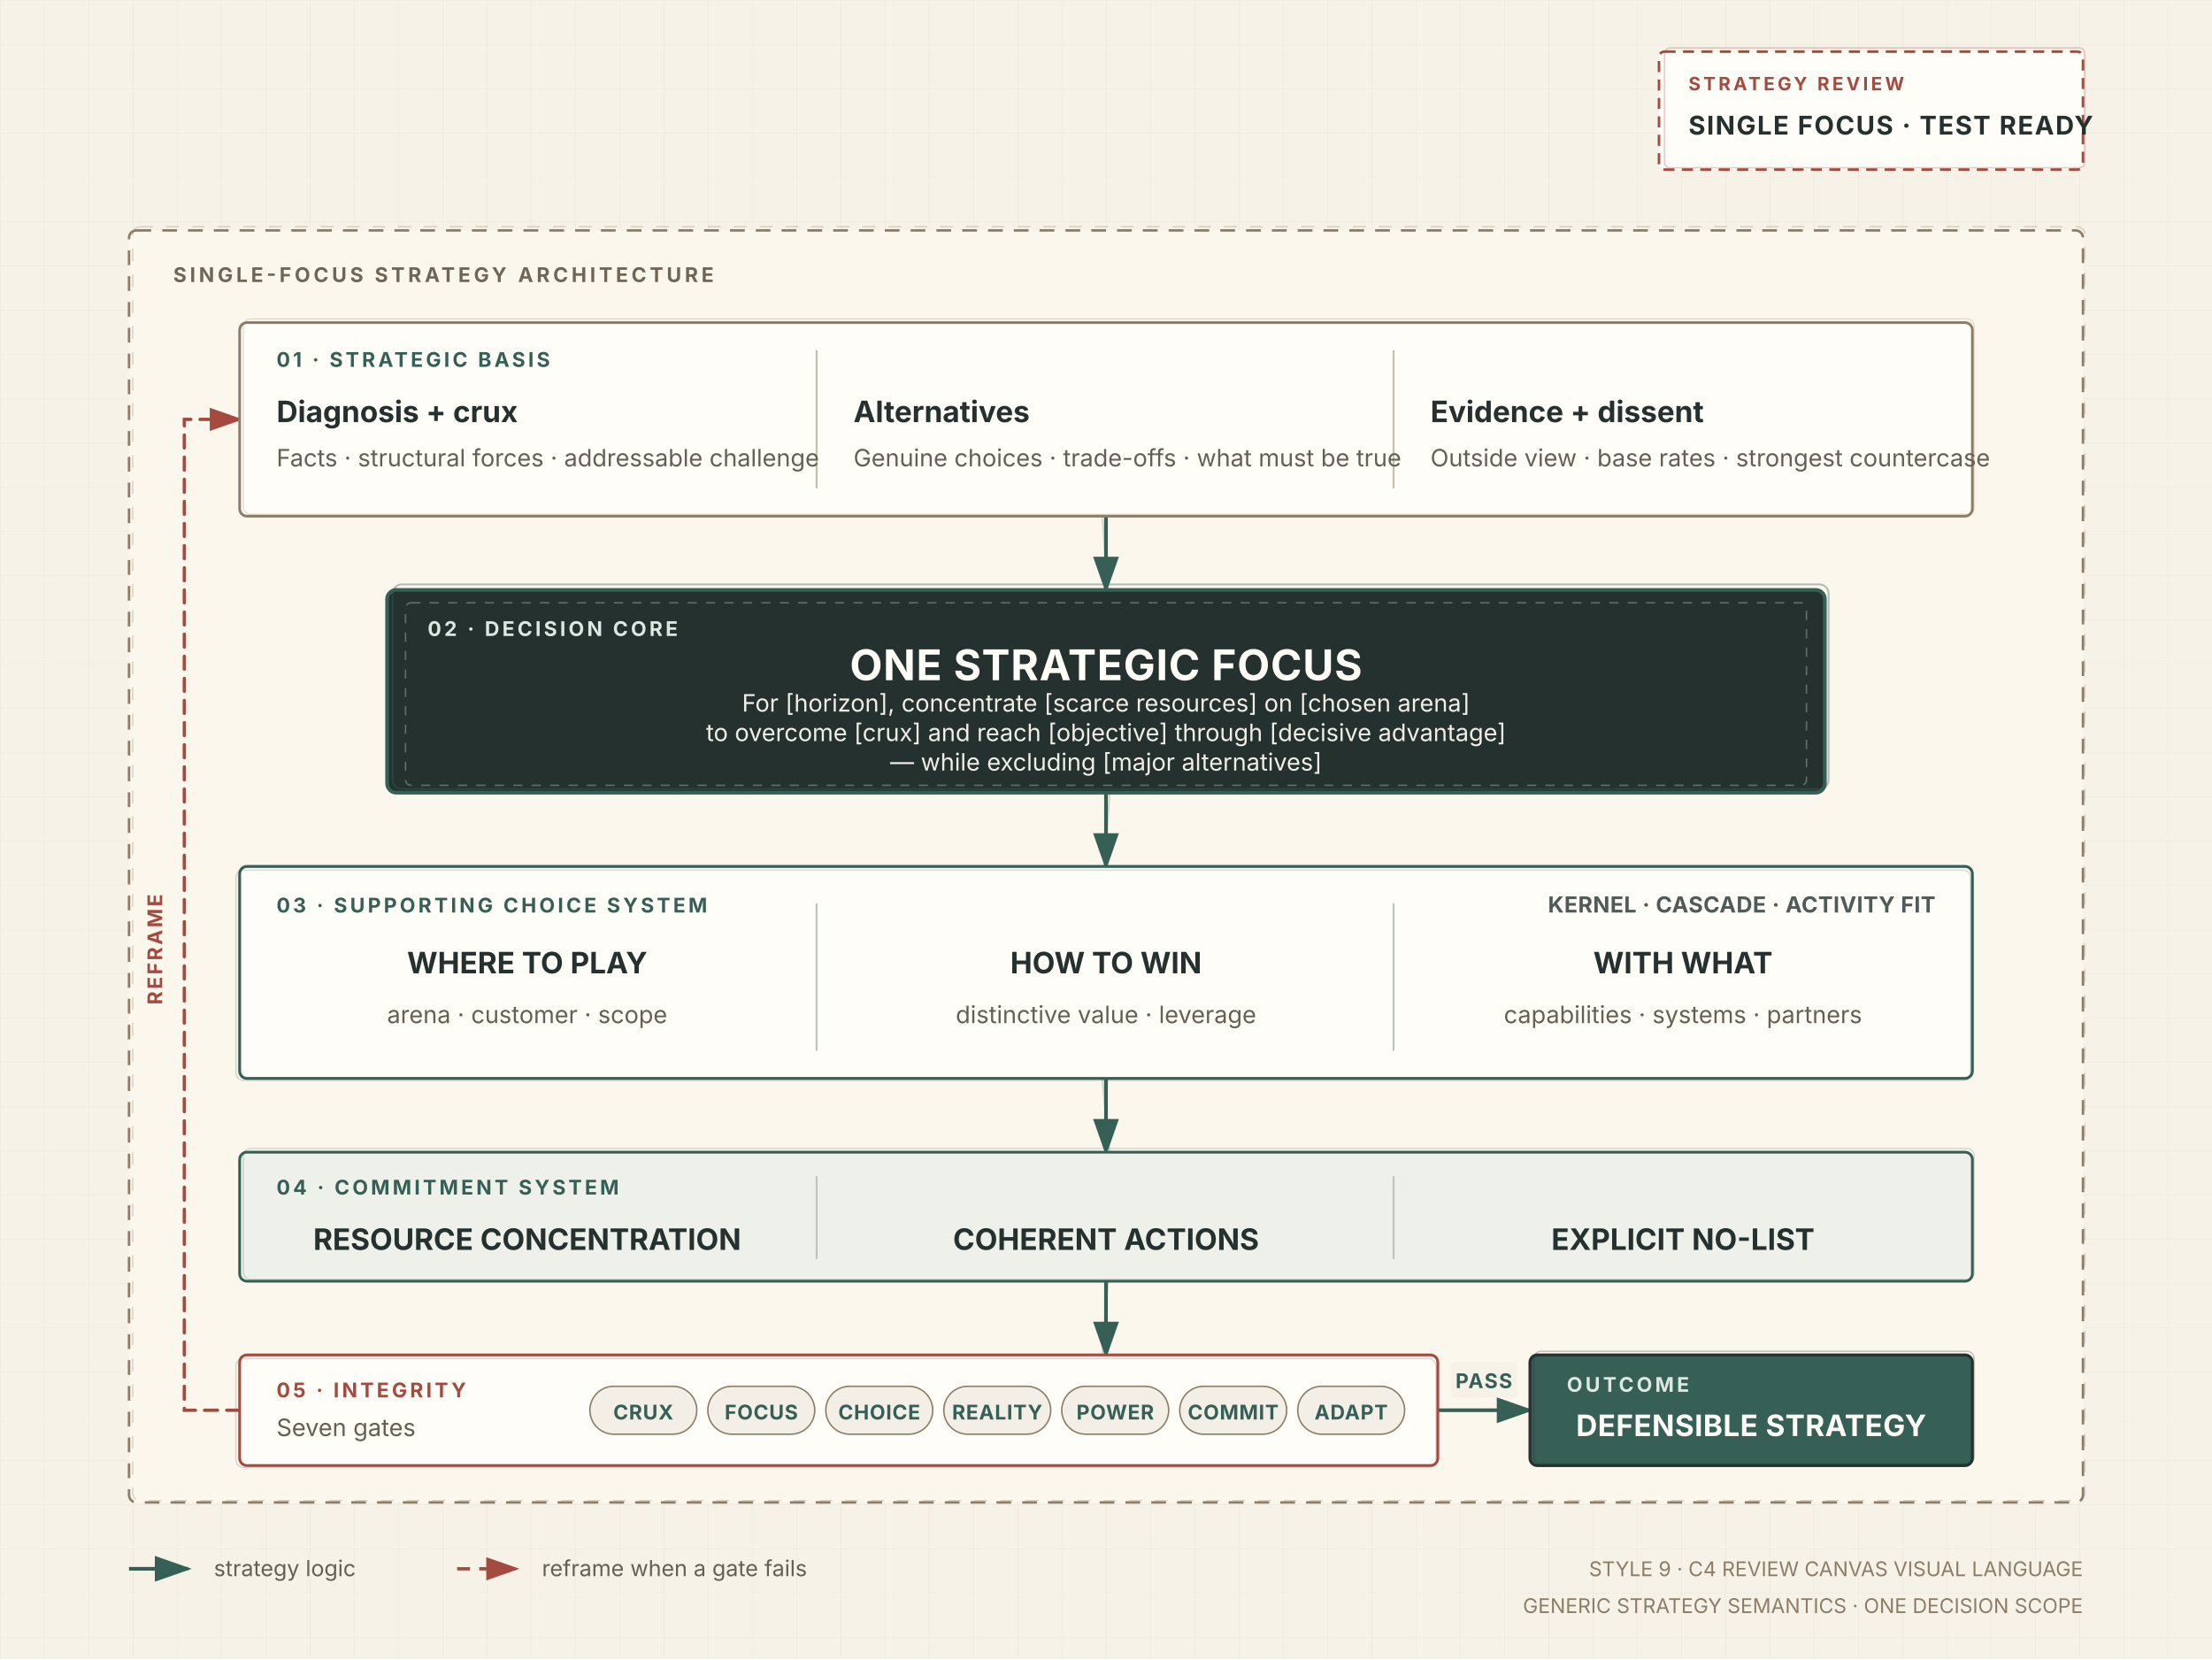
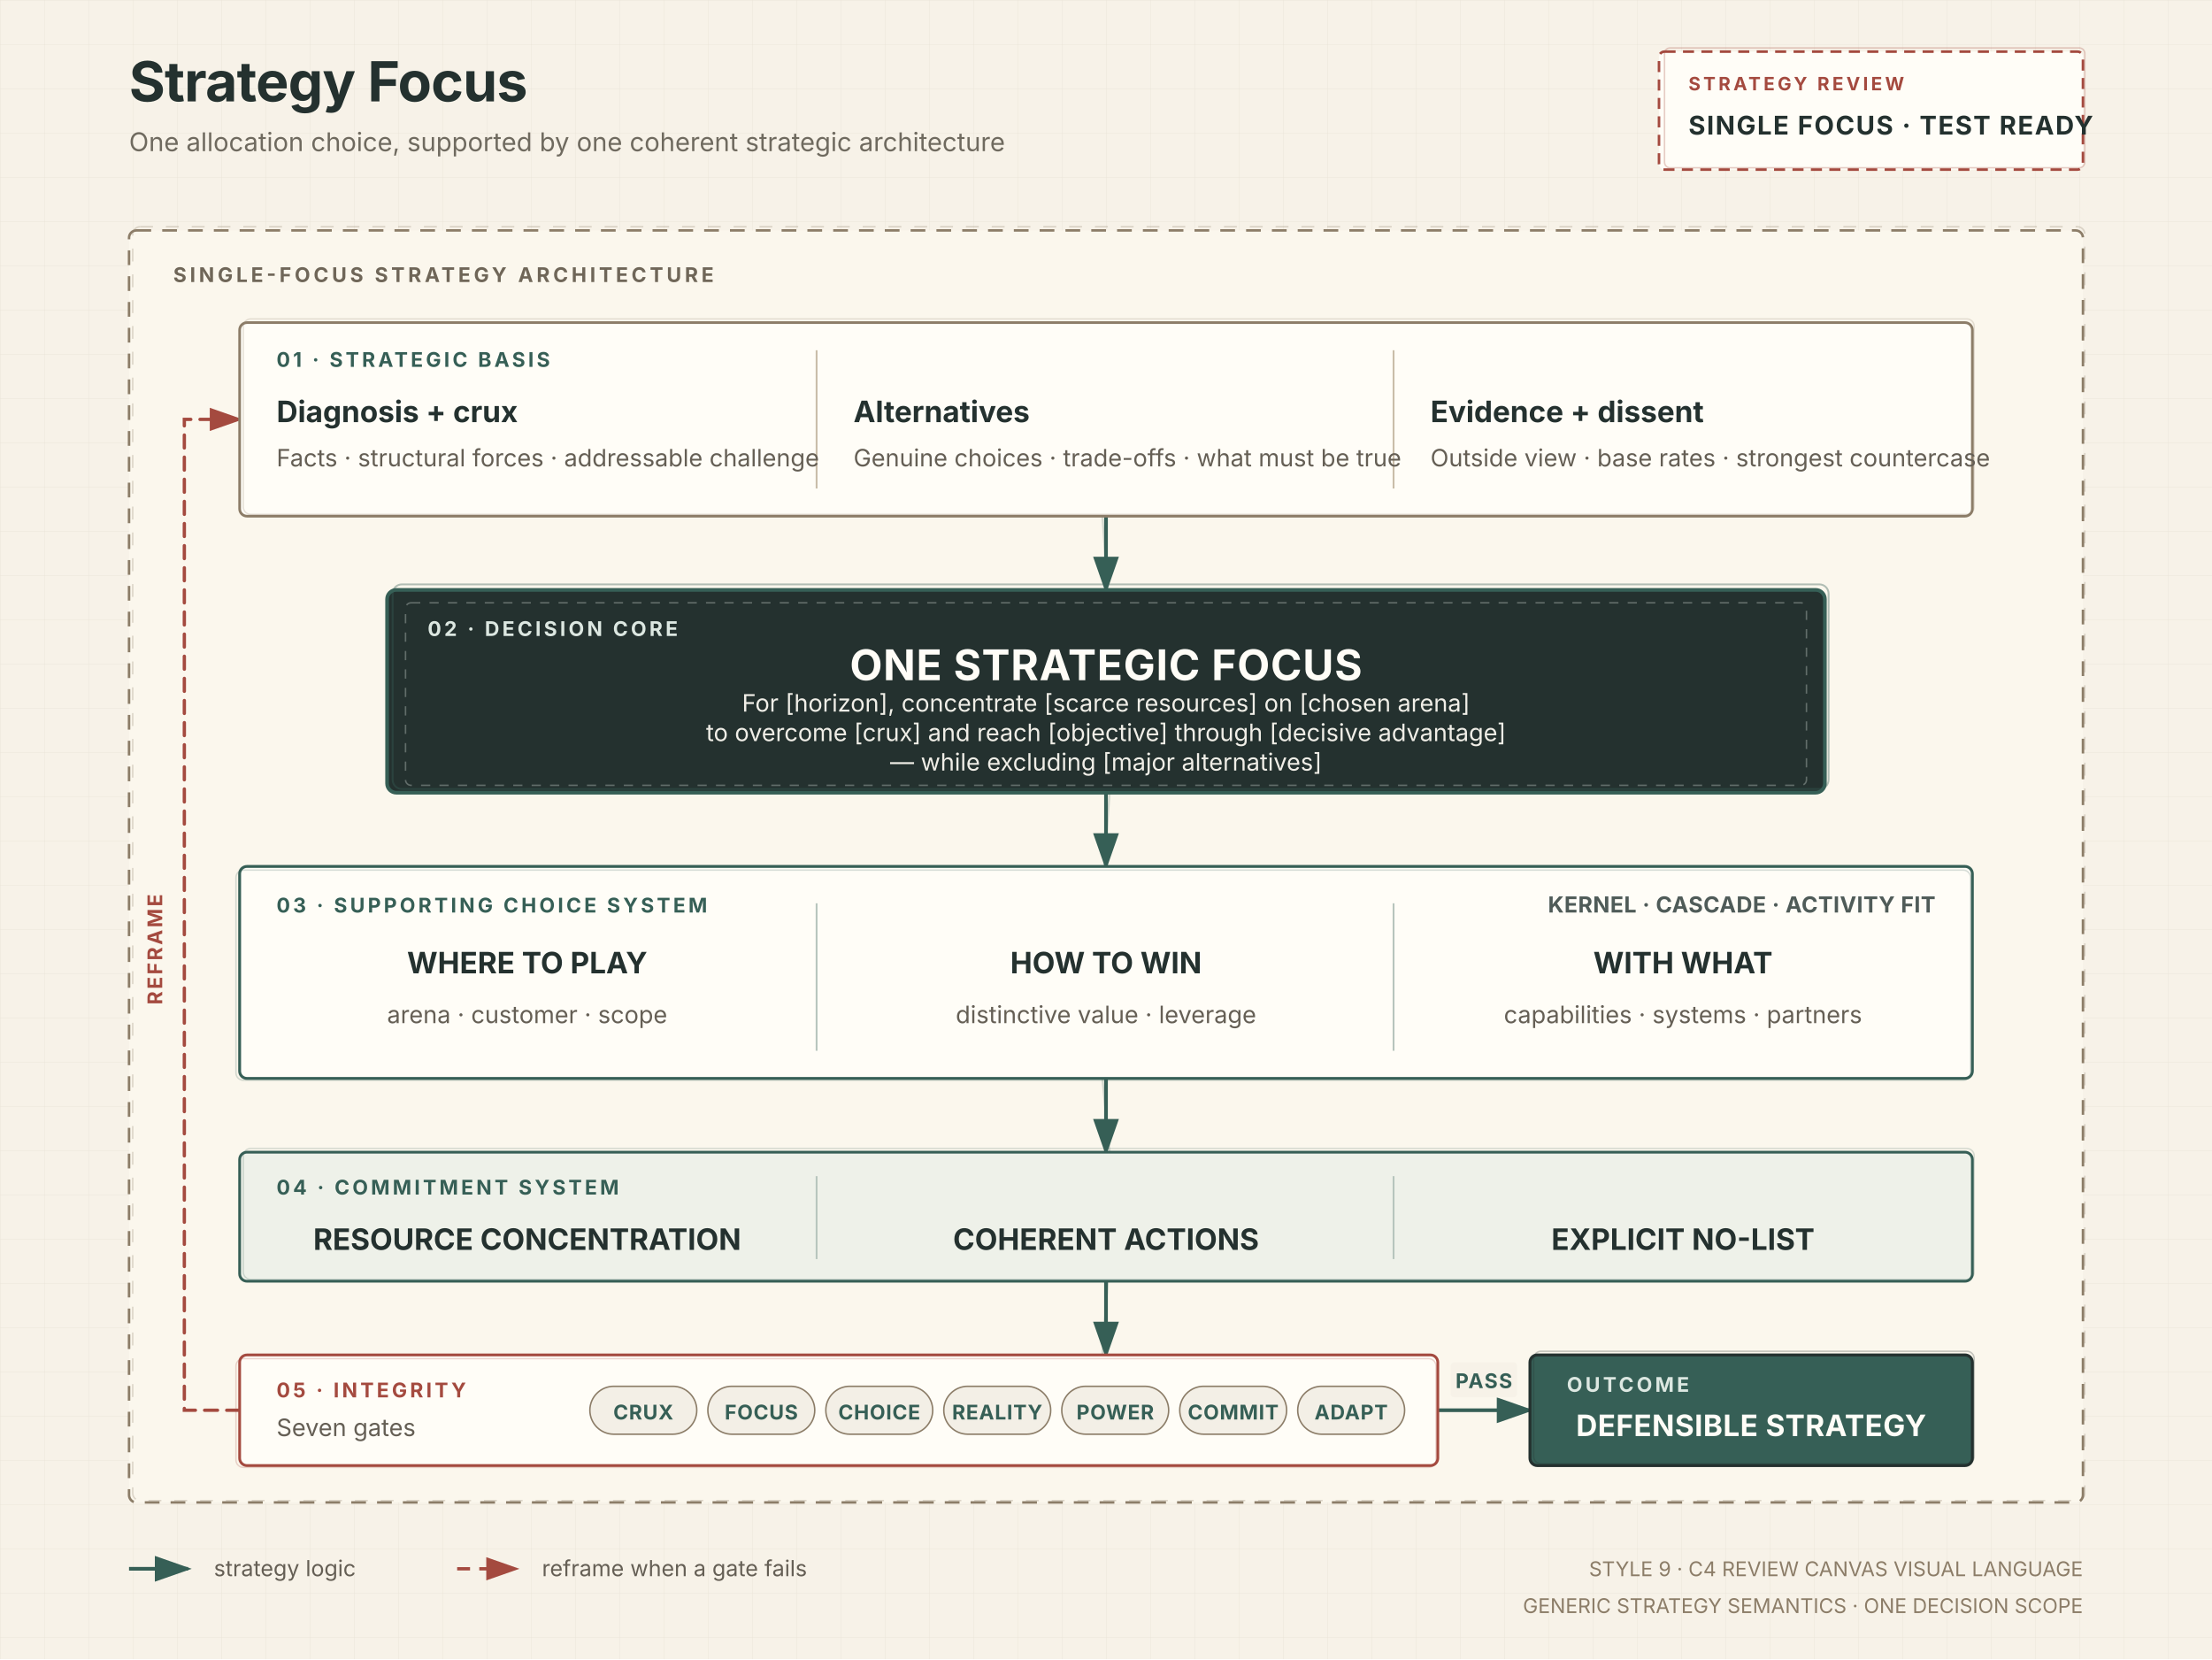
<svg xmlns="http://www.w3.org/2000/svg" viewBox="0 0 1200 900" width="1200" height="900" data-generator="fireworks-tech-graph" data-schema-version="1" data-style-id="9" data-visual-theme="C4 Review Canvas" data-diagram-type="architecture" data-semantic-profile="generic" data-semantic-valid="true" data-quality-profile="showcase" data-max-bends-per-edge="2" data-max-total-bends="8" data-max-route-stretch="1.35" data-max-bridged-crossings="0" data-min-node-gap="40" data-min-container-gutter="20" data-min-label-clearance="4" data-min-segment-length="16">
  <defs>
    <pattern id="paper-grid" width="24" height="24" patternUnits="userSpaceOnUse">
      <path d="M 24 0 L 0 0 0 24" fill="none" stroke="#8c7d68" stroke-width="0.45" opacity="0.12" />
    </pattern>
    <marker id="arrow-primary" markerWidth="10" markerHeight="7" refX="9" refY="3.5" orient="auto">
      <polygon points="0 0, 10 3.5, 0 7" fill="#365f56" />
    </marker>
    <marker id="arrow-review" markerWidth="10" markerHeight="7" refX="9" refY="3.5" orient="auto">
      <polygon points="0 0, 10 3.5, 0 7" fill="#a44a3f" />
    </marker>
    <style>
      text { font-family: Avenir, 'Avenir Next', Inter, -apple-system, BlinkMacSystemFont, 'Segoe UI', sans-serif; }
      .title { font-size: 30px; font-weight: 650; fill: #24312f; letter-spacing: -0.35px; }
      .subtitle { font-size: 14px; font-weight: 400; fill: #6f6a5f; }
      .boundary-label { font-size: 11px; font-weight: 700; fill: #6f6658; letter-spacing: 1.8px; }
      .type { font-size: 11px; font-weight: 750; fill: #365f56; letter-spacing: 1.55px; }
      .type-light { font-size: 11px; font-weight: 750; fill: #dce7e1; letter-spacing: 1.55px; }
      .card-title { font-size: 16px; font-weight: 650; fill: #24312f; }
      .card-copy { font-size: 13px; font-weight: 400; fill: #655f55; }
      .focus-title { font-size: 23px; font-weight: 680; fill: #fffdf7; letter-spacing: 0.4px; }
      .focus-copy { font-size: 13px; font-weight: 420; fill: #f0eee7; }
      .micro { font-size: 12px; font-weight: 650; fill: #4f5b58; letter-spacing: 0.2px; }
      .gate { font-size: 11px; font-weight: 720; fill: #365f56; letter-spacing: 0.35px; }
      .outcome { font-size: 16px; font-weight: 680; fill: #fffdf7; letter-spacing: 0.2px; }
      .stamp-kicker { font-size: 10px; font-weight: 750; fill: #a44a3f; letter-spacing: 1.55px; }
      .stamp-main { font-size: 14px; font-weight: 720; fill: #24312f; letter-spacing: 0.75px; }
      .edge-label { font-size: 11px; font-weight: 750; fill: #365f56; letter-spacing: 0.7px; }
      .feedback-label { font-size: 11px; font-weight: 750; fill: #a44a3f; letter-spacing: 1.2px; }
      .legend { font-size: 12px; font-weight: 430; fill: #655f55; }
      .footnote { font-size: 11px; font-weight: 430; fill: #8c7d68; }
    </style>
  </defs>
  <rect data-graph-role="background" width="1200" height="900" fill="#f7f2e8" />
  <rect data-graph-role="decoration" width="1200" height="900" fill="url(#paper-grid)" />
+   <g id="title-block" data-graph-role="reserved" data-reserved-kind="title" data-graph-bounds="70,28,760,91">
+     <text x="70" y="55" class="title">Strategy Focus</text>
+     <text x="70" y="82" class="subtitle">One allocation choice, supported by one coherent strategic architecture</text>
+   </g>
  <g id="review-stamp" data-graph-role="reserved" data-reserved-kind="stamp" data-graph-bounds="900,28,1130,92">
    <rect x="900" y="28" width="230" height="64" rx="3" fill="#fffdf7" stroke="#a44a3f" stroke-width="1.4" stroke-dasharray="6 4" />
    <rect data-graph-role="decoration" data-owner="review-stamp" x="903" y="26" width="228" height="65" rx="3" fill="none" stroke="#a44a3f" stroke-width="0.8" opacity="0.28" />
    <text x="916" y="49" class="stamp-kicker">STRATEGY REVIEW</text>
    <text x="916" y="73" class="stamp-main">SINGLE FOCUS · TEST READY</text>
  </g>
  <g id="strategy-canvas" data-graph-role="container" data-container-id="strategy-canvas" data-semantic-role="boundary" data-graph-bounds="70,125,1130,815">
    <rect x="70" y="125" width="1060" height="690" rx="4" fill="#fbf7ed" stroke="#8c7d68" stroke-width="1.35" stroke-dasharray="8 6" />
    <rect data-graph-role="decoration" data-owner="strategy-canvas" x="72" y="123" width="1059" height="691" rx="4" fill="none" stroke="#8c7d68" stroke-width="0.8" stroke-dasharray="7 7" opacity="0.28" />
    <text x="94" y="153" class="boundary-label">SINGLE-FOCUS STRATEGY ARCHITECTURE</text>
    <rect id="strategy-canvas-header" data-graph-role="reserved" data-reserved-kind="container-header" x="88" y="136" width="320" height="26" fill="none" stroke="none" />
  </g>
  <path data-graph-role="decoration" data-owner="basis-focus" d="M 598,280 L 601,320" fill="none" stroke="#365f56" stroke-width="1.1" opacity="0.20" />
  <path data-graph-role="decoration" data-owner="focus-choices" d="M 602,430 L 599,470" fill="none" stroke="#365f56" stroke-width="1.1" opacity="0.20" />
  <path data-graph-role="decoration" data-owner="choices-commitment" d="M 598,585 L 602,625" fill="none" stroke="#365f56" stroke-width="1.1" opacity="0.20" />
  <path data-graph-role="decoration" data-owner="commitment-integrity" d="M 601,695 L 598,735" fill="none" stroke="#365f56" stroke-width="1.1" opacity="0.20" />
  <path id="basis-focus" data-graph-role="edge" data-edge-id="basis-focus" data-source="basis" data-target="focus" data-edge-kind="flow" data-flow="control" data-bends="0" data-route-stretch="1" data-bridges="" d="M 600,280 L 600,320" fill="none" stroke="#365f56" stroke-width="2" stroke-linecap="round" marker-end="url(#arrow-primary)" />
  <path id="focus-choices" data-graph-role="edge" data-edge-id="focus-choices" data-source="focus" data-target="choices" data-edge-kind="flow" data-flow="control" data-bends="0" data-route-stretch="1" data-bridges="" d="M 600,430 L 600,470" fill="none" stroke="#365f56" stroke-width="2" stroke-linecap="round" marker-end="url(#arrow-primary)" />
  <path id="choices-commitment" data-graph-role="edge" data-edge-id="choices-commitment" data-source="choices" data-target="commitment" data-edge-kind="flow" data-flow="control" data-bends="0" data-route-stretch="1" data-bridges="" d="M 600,585 L 600,625" fill="none" stroke="#365f56" stroke-width="2" stroke-linecap="round" marker-end="url(#arrow-primary)" />
  <path id="commitment-integrity" data-graph-role="edge" data-edge-id="commitment-integrity" data-source="commitment" data-target="integrity" data-edge-kind="flow" data-flow="control" data-bends="0" data-route-stretch="1" data-bridges="" d="M 600,695 L 600,735" fill="none" stroke="#365f56" stroke-width="2" stroke-linecap="round" marker-end="url(#arrow-primary)" />
  <path id="integrity-outcome" data-graph-role="edge" data-edge-id="integrity-outcome" data-source="integrity" data-target="outcome" data-edge-kind="flow" data-flow="control" data-bends="0" data-route-stretch="1" data-bridges="" d="M 780,765 L 830,765" fill="none" stroke="#365f56" stroke-width="2" stroke-linecap="round" marker-end="url(#arrow-primary)" />
  <path id="integrity-reframe" data-graph-role="edge" data-edge-id="integrity-reframe" data-source="integrity" data-target="basis" data-edge-kind="flow" data-flow="feedback" data-bends="2" data-route-stretch="1.32" data-bridges="" d="M 130,765 L 100,765 L 100,227.5 L 130,227.5" fill="none" stroke="#a44a3f" stroke-width="1.8" stroke-dasharray="7 5" stroke-linecap="round" marker-end="url(#arrow-review)" />
  <g id="node-basis" data-graph-role="node" data-node-id="basis" data-semantic-role="rect" data-parent="strategy-canvas" data-graph-bounds="130,175,1070,280">
    <rect x="130" y="175" width="940" height="105" rx="4" fill="#fffdf7" stroke="#8c7d68" stroke-width="1.45" />
    <rect data-graph-role="decoration" data-owner="node-basis" x="132" y="173" width="939" height="106" rx="4" fill="none" stroke="#8c7d68" stroke-width="0.75" opacity="0.22" />
    <line x1="443" y1="190" x2="443" y2="265" stroke="#c9bda9" stroke-width="1" />
    <line x1="756" y1="190" x2="756" y2="265" stroke="#c9bda9" stroke-width="1" />
    <text x="150" y="199" class="type">01 · STRATEGIC BASIS</text>
    <text x="150" y="229" class="card-title">Diagnosis + crux</text>
    <text x="150" y="253" class="card-copy">Facts · structural forces · addressable challenge</text>
    <text x="463" y="229" class="card-title">Alternatives</text>
    <text x="463" y="253" class="card-copy">Genuine choices · trade-offs · what must be true</text>
    <text x="776" y="229" class="card-title">Evidence + dissent</text>
    <text x="776" y="253" class="card-copy">Outside view · base rates · strongest countercase</text>
  </g>
  <g id="node-focus" data-graph-role="node" data-node-id="focus" data-semantic-role="double_rect" data-parent="strategy-canvas" data-graph-bounds="210,320,990,430">
    <rect x="210" y="320" width="780" height="110" rx="5" fill="#24312f" stroke="#365f56" stroke-width="2" />
    <rect data-graph-role="decoration" data-owner="node-focus" x="213" y="317" width="779" height="111" rx="5" fill="none" stroke="#365f56" stroke-width="1" opacity="0.38" />
    <rect x="220" y="327" width="760" height="99" rx="3" fill="none" stroke="#d8e2dc" stroke-width="0.8" stroke-dasharray="5 5" opacity="0.34" />
    <text x="232" y="345" class="type-light">02 · DECISION CORE</text>
    <text x="600" y="369" text-anchor="middle" class="focus-title">ONE STRATEGIC FOCUS</text>
    <text x="600" y="386" text-anchor="middle" class="focus-copy">For [horizon], concentrate [scarce resources] on [chosen arena]</text>
    <text x="600" y="402" text-anchor="middle" class="focus-copy">to overcome [crux] and reach [objective] through [decisive advantage]</text>
    <text x="600" y="418" text-anchor="middle" class="focus-copy">— while excluding [major alternatives]</text>
  </g>
  <g id="node-choices" data-graph-role="node" data-node-id="choices" data-semantic-role="rect" data-parent="strategy-canvas" data-graph-bounds="130,470,1070,585">
    <rect x="130" y="470" width="940" height="115" rx="4" fill="#fffdf7" stroke="#365f56" stroke-width="1.55" />
    <rect data-graph-role="decoration" data-owner="node-choices" x="128" y="472" width="941" height="114" rx="4" fill="none" stroke="#365f56" stroke-width="0.8" opacity="0.20" />
    <line x1="443" y1="490" x2="443" y2="570" stroke="#b7c5bd" stroke-width="1" />
    <line x1="756" y1="490" x2="756" y2="570" stroke="#b7c5bd" stroke-width="1" />
    <text x="150" y="495" class="type">03 · SUPPORTING CHOICE SYSTEM</text>
    <text x="1050" y="495" text-anchor="end" class="micro">KERNEL · CASCADE · ACTIVITY FIT</text>
    <text x="286" y="528" text-anchor="middle" class="card-title">WHERE TO PLAY</text>
    <text x="286" y="555" text-anchor="middle" class="card-copy">arena · customer · scope</text>
    <text x="600" y="528" text-anchor="middle" class="card-title">HOW TO WIN</text>
    <text x="600" y="555" text-anchor="middle" class="card-copy">distinctive value · leverage</text>
    <text x="913" y="528" text-anchor="middle" class="card-title">WITH WHAT</text>
    <text x="913" y="555" text-anchor="middle" class="card-copy">capabilities · systems · partners</text>
  </g>
  <g id="node-commitment" data-graph-role="node" data-node-id="commitment" data-semantic-role="rect" data-parent="strategy-canvas" data-graph-bounds="130,625,1070,695">
    <rect x="130" y="625" width="940" height="70" rx="4" fill="#eef1e9" stroke="#365f56" stroke-width="1.5" />
    <rect data-graph-role="decoration" data-owner="node-commitment" x="132" y="623" width="939" height="71" rx="4" fill="none" stroke="#365f56" stroke-width="0.75" opacity="0.20" />
    <line x1="443" y1="638" x2="443" y2="683" stroke="#b7c5bd" stroke-width="1" />
    <line x1="756" y1="638" x2="756" y2="683" stroke="#b7c5bd" stroke-width="1" />
    <text x="150" y="648" class="type">04 · COMMITMENT SYSTEM</text>
    <text x="286" y="678" text-anchor="middle" class="card-title">RESOURCE CONCENTRATION</text>
    <text x="600" y="678" text-anchor="middle" class="card-title">COHERENT ACTIONS</text>
    <text x="913" y="678" text-anchor="middle" class="card-title">EXPLICIT NO-LIST</text>
  </g>
  <g id="node-integrity" data-graph-role="node" data-node-id="integrity" data-semantic-role="rect" data-parent="strategy-canvas" data-graph-bounds="130,735,780,795">
    <rect x="130" y="735" width="650" height="60" rx="4" fill="#fffdf7" stroke="#a44a3f" stroke-width="1.5" />
    <rect data-graph-role="decoration" data-owner="node-integrity" x="128" y="737" width="651" height="59" rx="4" fill="none" stroke="#a44a3f" stroke-width="0.75" opacity="0.22" />
    <text x="150" y="758" class="type" style="fill:#a44a3f">05 · INTEGRITY</text>
    <text x="150" y="779" class="card-copy">Seven gates</text>
    <g transform="translate(320,752)">
      <rect x="0" y="0" width="58" height="26" rx="13" fill="#f3efe6" stroke="#8c7d68" stroke-width="0.8" />
      <text x="29" y="18" text-anchor="middle" class="gate">CRUX</text>
      <rect x="64" y="0" width="58" height="26" rx="13" fill="#f3efe6" stroke="#8c7d68" stroke-width="0.8" />
      <text x="93" y="18" text-anchor="middle" class="gate">FOCUS</text>
      <rect x="128" y="0" width="58" height="26" rx="13" fill="#f3efe6" stroke="#8c7d68" stroke-width="0.8" />
      <text x="157" y="18" text-anchor="middle" class="gate">CHOICE</text>
      <rect x="192" y="0" width="58" height="26" rx="13" fill="#f3efe6" stroke="#8c7d68" stroke-width="0.8" />
      <text x="221" y="18" text-anchor="middle" class="gate">REALITY</text>
      <rect x="256" y="0" width="58" height="26" rx="13" fill="#f3efe6" stroke="#8c7d68" stroke-width="0.8" />
      <text x="285" y="18" text-anchor="middle" class="gate">POWER</text>
      <rect x="320" y="0" width="58" height="26" rx="13" fill="#f3efe6" stroke="#8c7d68" stroke-width="0.8" />
      <text x="349" y="18" text-anchor="middle" class="gate">COMMIT</text>
      <rect x="384" y="0" width="58" height="26" rx="13" fill="#f3efe6" stroke="#8c7d68" stroke-width="0.8" />
      <text x="413" y="18" text-anchor="middle" class="gate">ADAPT</text>
    </g>
  </g>
  <g id="node-outcome" data-graph-role="node" data-node-id="outcome" data-semantic-role="rect" data-parent="strategy-canvas" data-graph-bounds="830,735,1070,795">
    <rect x="830" y="735" width="240" height="60" rx="4" fill="#365f56" stroke="#24312f" stroke-width="1.6" />
    <rect data-graph-role="decoration" data-owner="node-outcome" x="832" y="733" width="239" height="61" rx="4" fill="none" stroke="#24312f" stroke-width="0.8" opacity="0.26" />
    <text x="850" y="755" class="type-light">OUTCOME</text>
    <text x="950" y="779" text-anchor="middle" class="outcome">DEFENSIBLE STRATEGY</text>
  </g>
  <g id="pass-label" data-graph-role="label" data-owner="integrity-outcome" data-graph-bounds="787,739,823,758">
    <rect x="787" y="739" width="36" height="19" rx="2" fill="#f7f2e8" opacity="0.98" />
    <text x="805" y="753" text-anchor="middle" class="edge-label">PASS</text>
  </g>
  <g id="reframe-label" data-graph-role="label" data-owner="integrity-reframe" data-graph-bounds="79,472,96,558">
    <text x="88" y="515" text-anchor="middle" class="feedback-label" transform="rotate(-90 88 515)">REFRAME</text>
  </g>
  <g id="legend" data-graph-role="legend">
    <rect id="legend-zone" data-graph-role="reserved" data-reserved-kind="legend" x="70" y="838" width="430" height="28" fill="none" stroke="none" />
    <line data-graph-role="decoration" data-owner="legend-primary" x1="70" y1="851" x2="102" y2="851" stroke="#365f56" stroke-width="2" marker-end="url(#arrow-primary)" />
    <text x="116" y="855" class="legend">strategy logic</text>
    <line data-graph-role="decoration" data-owner="legend-reframe" x1="248" y1="851" x2="280" y2="851" stroke="#a44a3f" stroke-width="1.8" stroke-dasharray="7 5" marker-end="url(#arrow-review)" />
    <text x="294" y="855" class="legend">reframe when a gate fails</text>
  </g>
  <g id="footer" data-graph-role="reserved" data-reserved-kind="footer" data-graph-bounds="811,838,1130,875">
    <text x="1130" y="855" text-anchor="end" class="footnote">STYLE 9 · C4 REVIEW CANVAS VISUAL LANGUAGE</text>
    <text x="1130" y="875" text-anchor="end" class="footnote">GENERIC STRATEGY SEMANTICS · ONE DECISION SCOPE</text>
  </g>
</svg>
